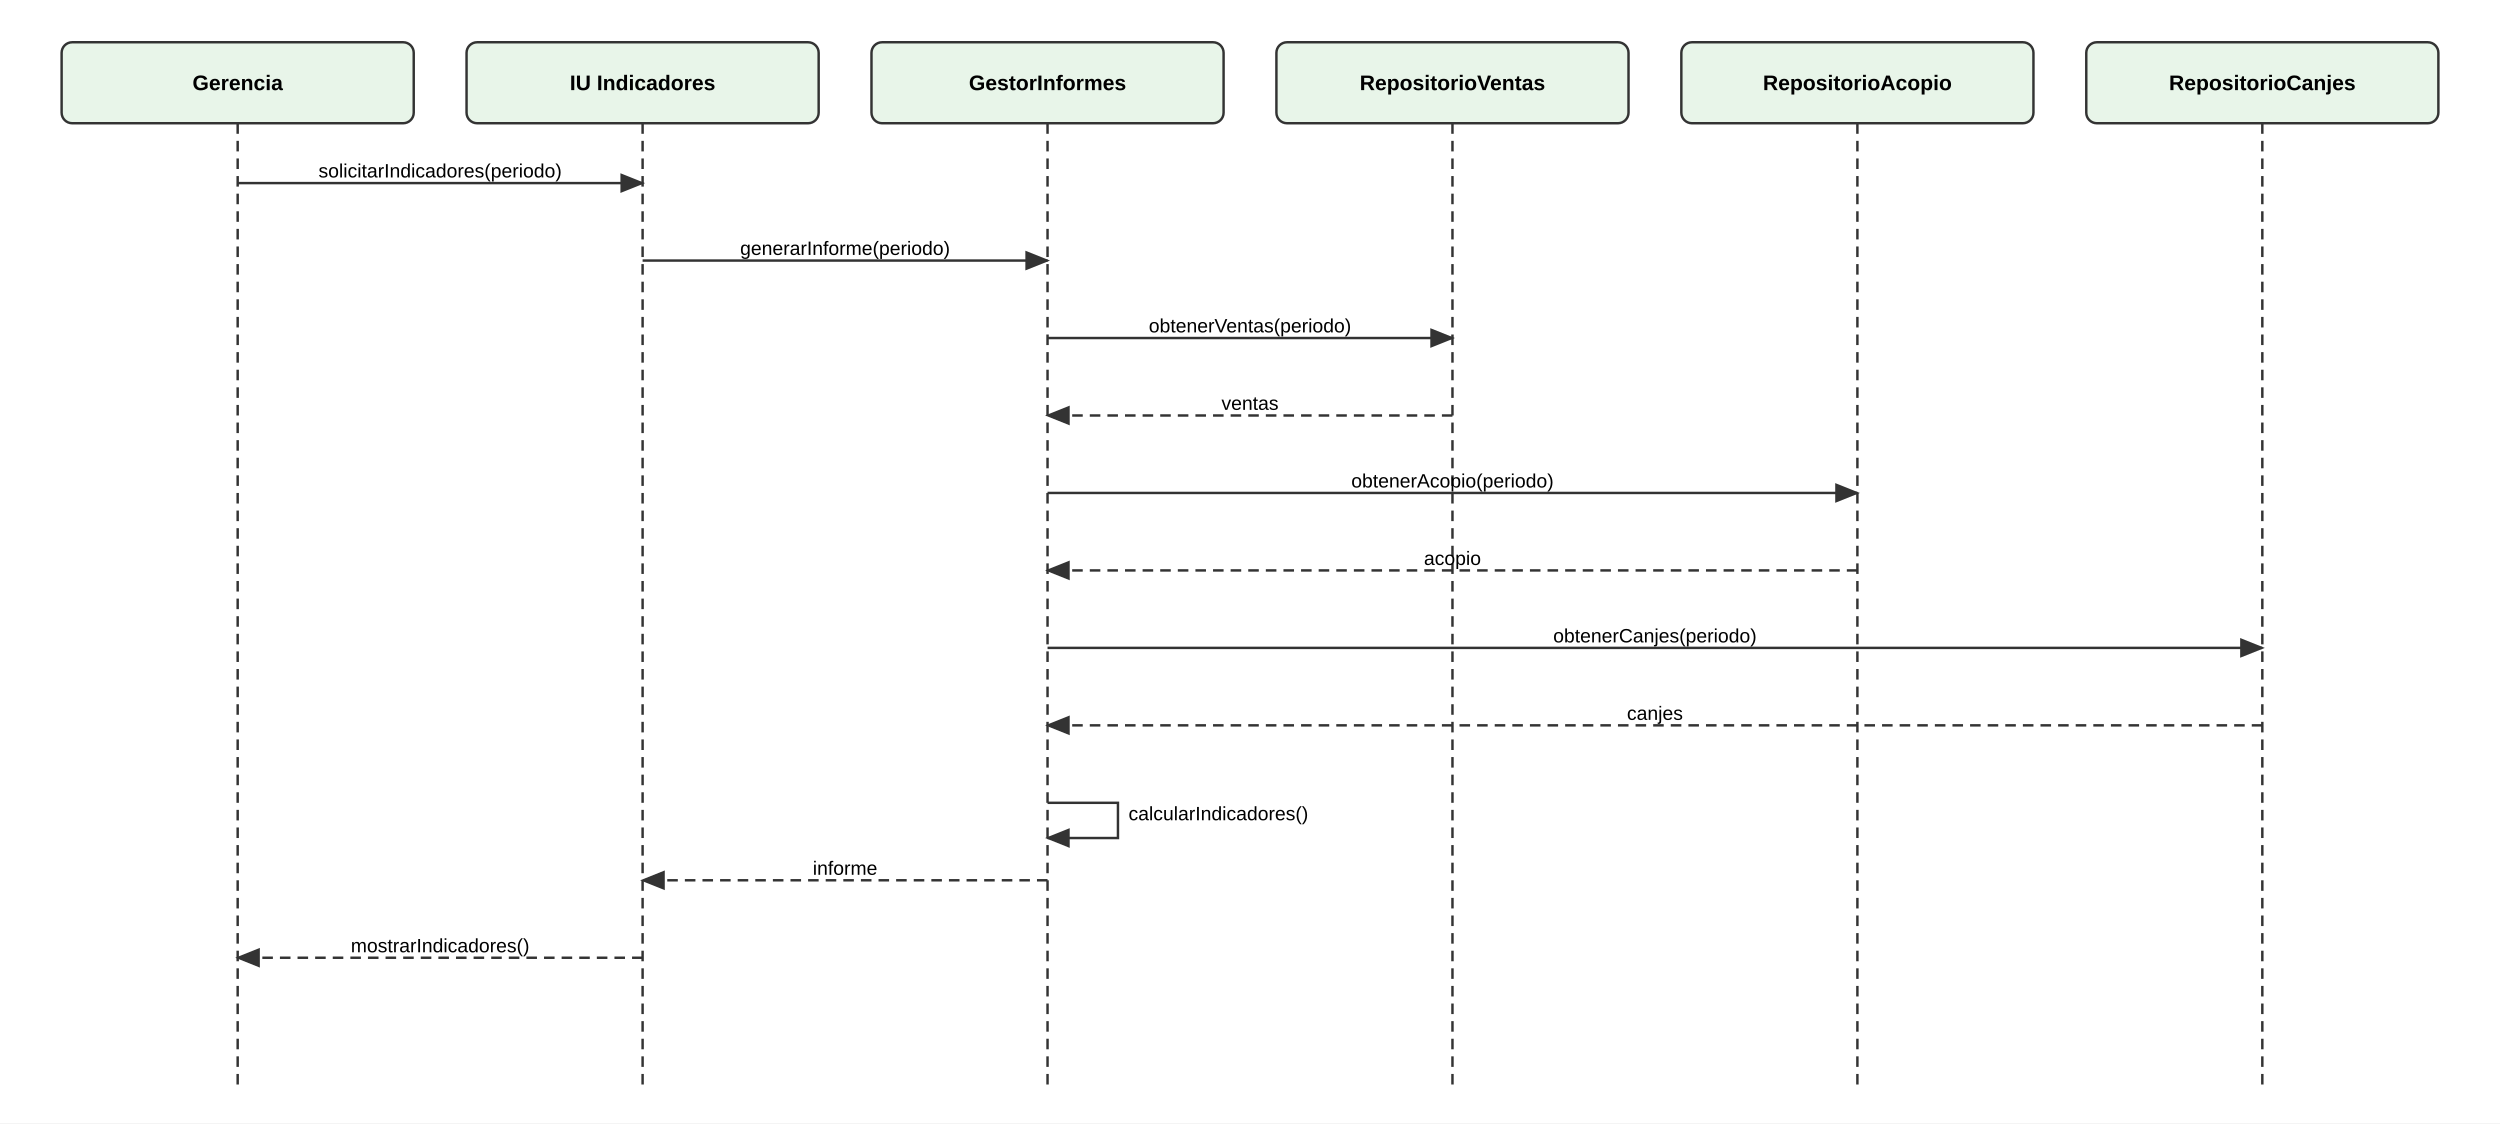
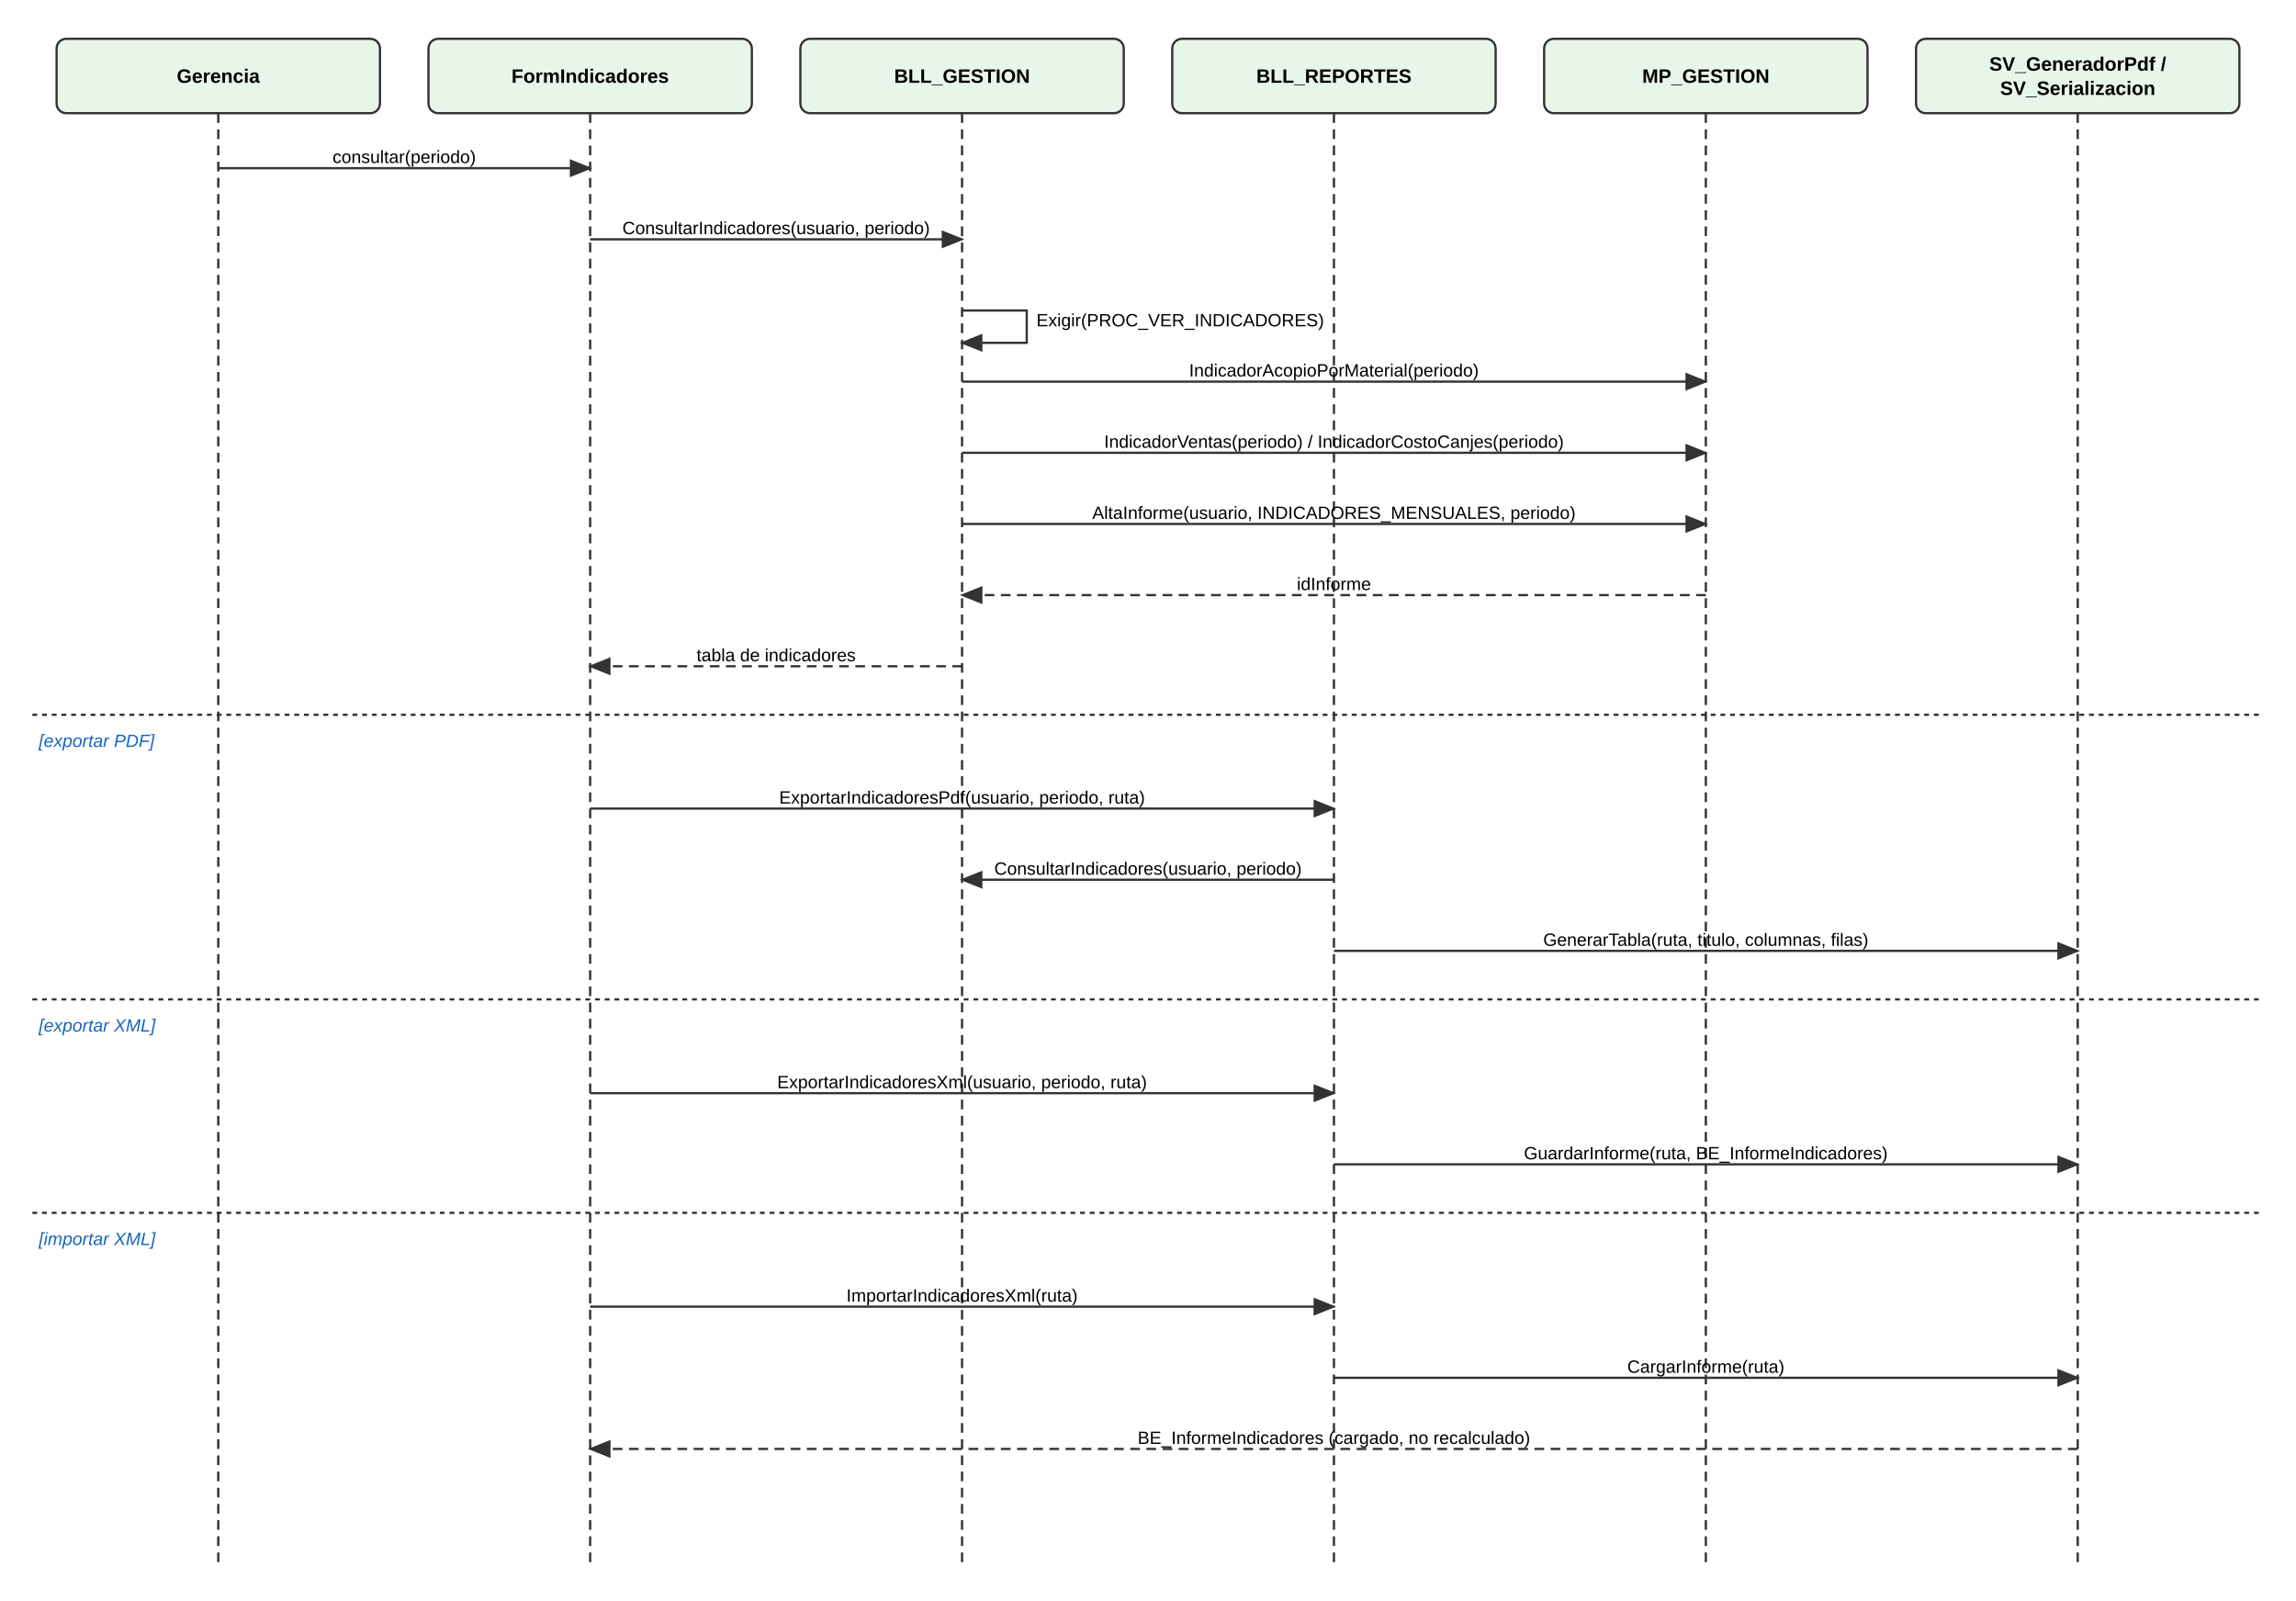
- <svg xmlns="http://www.w3.org/2000/svg" width="1420" height="638" viewBox="0 0 1420 638">
+ <svg xmlns="http://www.w3.org/2000/svg" width="1420" height="990" viewBox="0 0 1420 990">
  <defs>
    <marker id="ah" markerWidth="10" markerHeight="8" refX="9" refY="4" orient="auto">
      <path d="M0,0 L10,4 L0,8 z" fill="#333333" />
    </marker>
  </defs>
-   <rect width="1420" height="638" fill="#ffffff" />
+   <rect width="1420" height="990" fill="#ffffff" />
  <rect x="35.0" y="24.0" width="200.0" height="46.0" rx="6" fill="#e8f5e9" stroke="#333333" stroke-width="1.4" />
  <text x="135.0" y="51.2" text-anchor="middle" font-size="12" font-weight="bold" fill="#000000" font-family="Arial, Helvetica, sans-serif">Gerencia</text>
-   <polyline points="135.0,70.0 135.0,618.0" fill="none" stroke="#333333" stroke-width="1.4" stroke-dasharray="6,4" />
+   <polyline points="135.0,70.0 135.0,970.0" fill="none" stroke="#333333" stroke-width="1.4" stroke-dasharray="6,4" />
  <rect x="265.0" y="24.0" width="200.0" height="46.0" rx="6" fill="#e8f5e9" stroke="#333333" stroke-width="1.4" />
-   <text x="365.0" y="51.2" text-anchor="middle" font-size="12" font-weight="bold" fill="#000000" font-family="Arial, Helvetica, sans-serif">IU Indicadores</text>
-   <polyline points="365.0,70.0 365.0,618.0" fill="none" stroke="#333333" stroke-width="1.4" stroke-dasharray="6,4" />
+   <text x="365.0" y="51.2" text-anchor="middle" font-size="12" font-weight="bold" fill="#000000" font-family="Arial, Helvetica, sans-serif">FormIndicadores</text>
+   <polyline points="365.0,70.0 365.0,970.0" fill="none" stroke="#333333" stroke-width="1.4" stroke-dasharray="6,4" />
  <rect x="495.0" y="24.0" width="200.0" height="46.0" rx="6" fill="#e8f5e9" stroke="#333333" stroke-width="1.4" />
-   <text x="595.0" y="51.2" text-anchor="middle" font-size="12" font-weight="bold" fill="#000000" font-family="Arial, Helvetica, sans-serif">GestorInformes</text>
-   <polyline points="595.0,70.0 595.0,618.0" fill="none" stroke="#333333" stroke-width="1.4" stroke-dasharray="6,4" />
+   <text x="595.0" y="51.2" text-anchor="middle" font-size="12" font-weight="bold" fill="#000000" font-family="Arial, Helvetica, sans-serif">BLL_GESTION</text>
+   <polyline points="595.0,70.0 595.0,970.0" fill="none" stroke="#333333" stroke-width="1.4" stroke-dasharray="6,4" />
  <rect x="725.0" y="24.0" width="200.0" height="46.0" rx="6" fill="#e8f5e9" stroke="#333333" stroke-width="1.4" />
-   <text x="825.0" y="51.2" text-anchor="middle" font-size="12" font-weight="bold" fill="#000000" font-family="Arial, Helvetica, sans-serif">RepositorioVentas</text>
-   <polyline points="825.0,70.0 825.0,618.0" fill="none" stroke="#333333" stroke-width="1.4" stroke-dasharray="6,4" />
+   <text x="825.0" y="51.2" text-anchor="middle" font-size="12" font-weight="bold" fill="#000000" font-family="Arial, Helvetica, sans-serif">BLL_REPORTES</text>
+   <polyline points="825.0,70.0 825.0,970.0" fill="none" stroke="#333333" stroke-width="1.4" stroke-dasharray="6,4" />
  <rect x="955.0" y="24.0" width="200.0" height="46.0" rx="6" fill="#e8f5e9" stroke="#333333" stroke-width="1.4" />
-   <text x="1055.0" y="51.2" text-anchor="middle" font-size="12" font-weight="bold" fill="#000000" font-family="Arial, Helvetica, sans-serif">RepositorioAcopio</text>
-   <polyline points="1055.0,70.0 1055.0,618.0" fill="none" stroke="#333333" stroke-width="1.4" stroke-dasharray="6,4" />
+   <text x="1055.0" y="51.2" text-anchor="middle" font-size="12" font-weight="bold" fill="#000000" font-family="Arial, Helvetica, sans-serif">MP_GESTION</text>
+   <polyline points="1055.0,70.0 1055.0,970.0" fill="none" stroke="#333333" stroke-width="1.4" stroke-dasharray="6,4" />
  <rect x="1185.0" y="24.0" width="200.0" height="46.0" rx="6" fill="#e8f5e9" stroke="#333333" stroke-width="1.4" />
-   <text x="1285.0" y="51.2" text-anchor="middle" font-size="12" font-weight="bold" fill="#000000" font-family="Arial, Helvetica, sans-serif">RepositorioCanjes</text>
-   <polyline points="1285.0,70.0 1285.0,618.0" fill="none" stroke="#333333" stroke-width="1.4" stroke-dasharray="6,4" />
+   <text x="1285.0" y="43.7" text-anchor="middle" font-size="12" font-weight="bold" fill="#000000" font-family="Arial, Helvetica, sans-serif">SV_GeneradorPdf /</text>
+   <text x="1285.0" y="58.7" text-anchor="middle" font-size="12" font-weight="bold" fill="#000000" font-family="Arial, Helvetica, sans-serif">SV_Serializacion</text>
+   <polyline points="1285.0,70.0 1285.0,970.0" fill="none" stroke="#333333" stroke-width="1.4" stroke-dasharray="6,4" />
  <polyline points="135.0,104.0 365.0,104.0" fill="none" stroke="#333333" stroke-width="1.4" marker-end="url(#ah)" />
-   <text x="250.0" y="100.8" text-anchor="middle" font-size="11" font-weight="normal" fill="#000000" font-family="Arial, Helvetica, sans-serif">solicitarIndicadores(periodo)</text>
+   <text x="250.0" y="100.8" text-anchor="middle" font-size="11" font-weight="normal" fill="#000000" font-family="Arial, Helvetica, sans-serif">consultar(periodo)</text>
  <polyline points="365.0,148.0 595.0,148.0" fill="none" stroke="#333333" stroke-width="1.4" marker-end="url(#ah)" />
-   <text x="480.0" y="144.8" text-anchor="middle" font-size="11" font-weight="normal" fill="#000000" font-family="Arial, Helvetica, sans-serif">generarInforme(periodo)</text>
-   <polyline points="595.0,192.0 825.0,192.0" fill="none" stroke="#333333" stroke-width="1.4" marker-end="url(#ah)" />
-   <text x="710.0" y="188.8" text-anchor="middle" font-size="11" font-weight="normal" fill="#000000" font-family="Arial, Helvetica, sans-serif">obtenerVentas(periodo)</text>
-   <polyline points="825.0,236.0 595.0,236.0" fill="none" stroke="#333333" stroke-width="1.4" stroke-dasharray="6,4" marker-end="url(#ah)" />
-   <text x="710.0" y="232.8" text-anchor="middle" font-size="11" font-weight="normal" fill="#000000" font-family="Arial, Helvetica, sans-serif">ventas</text>
+   <text x="480.0" y="144.8" text-anchor="middle" font-size="11" font-weight="normal" fill="#000000" font-family="Arial, Helvetica, sans-serif">ConsultarIndicadores(usuario, periodo)</text>
+   <polyline points="595.0,192.0 635.0,192.0 635.0,212.0 595.0,212.0" fill="none" stroke="#333333" stroke-width="1.4" marker-end="url(#ah)" />
+   <text x="641.0" y="201.8" text-anchor="start" font-size="11" font-weight="normal" fill="#000000" font-family="Arial, Helvetica, sans-serif">Exigir(PROC_VER_INDICADORES)</text>
+   <polyline points="595.0,236.0 1055.0,236.0" fill="none" stroke="#333333" stroke-width="1.4" marker-end="url(#ah)" />
+   <text x="825.0" y="232.8" text-anchor="middle" font-size="11" font-weight="normal" fill="#000000" font-family="Arial, Helvetica, sans-serif">IndicadorAcopioPorMaterial(periodo)</text>
  <polyline points="595.0,280.0 1055.0,280.0" fill="none" stroke="#333333" stroke-width="1.4" marker-end="url(#ah)" />
-   <text x="825.0" y="276.9" text-anchor="middle" font-size="11" font-weight="normal" fill="#000000" font-family="Arial, Helvetica, sans-serif">obtenerAcopio(periodo)</text>
-   <polyline points="1055.0,324.0 595.0,324.0" fill="none" stroke="#333333" stroke-width="1.4" stroke-dasharray="6,4" marker-end="url(#ah)" />
-   <text x="825.0" y="320.9" text-anchor="middle" font-size="11" font-weight="normal" fill="#000000" font-family="Arial, Helvetica, sans-serif">acopio</text>
-   <polyline points="595.0,368.0 1285.0,368.0" fill="none" stroke="#333333" stroke-width="1.4" marker-end="url(#ah)" />
-   <text x="940.0" y="364.9" text-anchor="middle" font-size="11" font-weight="normal" fill="#000000" font-family="Arial, Helvetica, sans-serif">obtenerCanjes(periodo)</text>
-   <polyline points="1285.0,412.0 595.0,412.0" fill="none" stroke="#333333" stroke-width="1.4" stroke-dasharray="6,4" marker-end="url(#ah)" />
-   <text x="940.0" y="408.9" text-anchor="middle" font-size="11" font-weight="normal" fill="#000000" font-family="Arial, Helvetica, sans-serif">canjes</text>
-   <polyline points="595.0,456.0 635.0,456.0 635.0,476.0 595.0,476.0" fill="none" stroke="#333333" stroke-width="1.4" marker-end="url(#ah)" />
-   <text x="641.0" y="465.9" text-anchor="start" font-size="11" font-weight="normal" fill="#000000" font-family="Arial, Helvetica, sans-serif">calcularIndicadores()</text>
-   <polyline points="595.0,500.0 365.0,500.0" fill="none" stroke="#333333" stroke-width="1.4" stroke-dasharray="6,4" marker-end="url(#ah)" />
-   <text x="480.0" y="496.9" text-anchor="middle" font-size="11" font-weight="normal" fill="#000000" font-family="Arial, Helvetica, sans-serif">informe</text>
-   <polyline points="365.0,544.0 135.0,544.0" fill="none" stroke="#333333" stroke-width="1.4" stroke-dasharray="6,4" marker-end="url(#ah)" />
-   <text x="250.0" y="540.9" text-anchor="middle" font-size="11" font-weight="normal" fill="#000000" font-family="Arial, Helvetica, sans-serif">mostrarIndicadores()</text>
+   <text x="825.0" y="276.9" text-anchor="middle" font-size="11" font-weight="normal" fill="#000000" font-family="Arial, Helvetica, sans-serif">IndicadorVentas(periodo) / IndicadorCostoCanjes(periodo)</text>
+   <polyline points="595.0,324.0 1055.0,324.0" fill="none" stroke="#333333" stroke-width="1.4" marker-end="url(#ah)" />
+   <text x="825.0" y="320.9" text-anchor="middle" font-size="11" font-weight="normal" fill="#000000" font-family="Arial, Helvetica, sans-serif">AltaInforme(usuario, INDICADORES_MENSUALES, periodo)</text>
+   <polyline points="1055.0,368.0 595.0,368.0" fill="none" stroke="#333333" stroke-width="1.4" stroke-dasharray="6,4" marker-end="url(#ah)" />
+   <text x="825.0" y="364.9" text-anchor="middle" font-size="11" font-weight="normal" fill="#000000" font-family="Arial, Helvetica, sans-serif">idInforme</text>
+   <polyline points="595.0,412.0 365.0,412.0" fill="none" stroke="#333333" stroke-width="1.4" stroke-dasharray="6,4" marker-end="url(#ah)" />
+   <text x="480.0" y="408.9" text-anchor="middle" font-size="11" font-weight="normal" fill="#000000" font-family="Arial, Helvetica, sans-serif">tabla de indicadores</text>
+   <polyline points="20.0,442.0 1400.0,442.0" fill="none" stroke="#333333" stroke-width="1.4" stroke-dasharray="3,3" />
+   <text x="24.0" y="461.9" text-anchor="start" font-size="11" font-weight="normal" fill="#1565c0" font-family="Arial, Helvetica, sans-serif" font-style="italic">[exportar PDF]</text>
+   <polyline points="365.0,500.0 825.0,500.0" fill="none" stroke="#333333" stroke-width="1.4" marker-end="url(#ah)" />
+   <text x="595.0" y="496.9" text-anchor="middle" font-size="11" font-weight="normal" fill="#000000" font-family="Arial, Helvetica, sans-serif">ExportarIndicadoresPdf(usuario, periodo, ruta)</text>
+   <polyline points="825.0,544.0 595.0,544.0" fill="none" stroke="#333333" stroke-width="1.4" marker-end="url(#ah)" />
+   <text x="710.0" y="540.9" text-anchor="middle" font-size="11" font-weight="normal" fill="#000000" font-family="Arial, Helvetica, sans-serif">ConsultarIndicadores(usuario, periodo)</text>
+   <polyline points="825.0,588.0 1285.0,588.0" fill="none" stroke="#333333" stroke-width="1.4" marker-end="url(#ah)" />
+   <text x="1055.0" y="584.9" text-anchor="middle" font-size="11" font-weight="normal" fill="#000000" font-family="Arial, Helvetica, sans-serif">GenerarTabla(ruta, titulo, columnas, filas)</text>
+   <polyline points="20.0,618.0 1400.0,618.0" fill="none" stroke="#333333" stroke-width="1.4" stroke-dasharray="3,3" />
+   <text x="24.0" y="637.9" text-anchor="start" font-size="11" font-weight="normal" fill="#1565c0" font-family="Arial, Helvetica, sans-serif" font-style="italic">[exportar XML]</text>
+   <polyline points="365.0,676.0 825.0,676.0" fill="none" stroke="#333333" stroke-width="1.4" marker-end="url(#ah)" />
+   <text x="595.0" y="672.9" text-anchor="middle" font-size="11" font-weight="normal" fill="#000000" font-family="Arial, Helvetica, sans-serif">ExportarIndicadoresXml(usuario, periodo, ruta)</text>
+   <polyline points="825.0,720.0 1285.0,720.0" fill="none" stroke="#333333" stroke-width="1.4" marker-end="url(#ah)" />
+   <text x="1055.0" y="716.9" text-anchor="middle" font-size="11" font-weight="normal" fill="#000000" font-family="Arial, Helvetica, sans-serif">GuardarInforme(ruta, BE_InformeIndicadores)</text>
+   <polyline points="20.0,750.0 1400.0,750.0" fill="none" stroke="#333333" stroke-width="1.4" stroke-dasharray="3,3" />
+   <text x="24.0" y="769.9" text-anchor="start" font-size="11" font-weight="normal" fill="#1565c0" font-family="Arial, Helvetica, sans-serif" font-style="italic">[importar XML]</text>
+   <polyline points="365.0,808.0 825.0,808.0" fill="none" stroke="#333333" stroke-width="1.4" marker-end="url(#ah)" />
+   <text x="595.0" y="804.9" text-anchor="middle" font-size="11" font-weight="normal" fill="#000000" font-family="Arial, Helvetica, sans-serif">ImportarIndicadoresXml(ruta)</text>
+   <polyline points="825.0,852.0 1285.0,852.0" fill="none" stroke="#333333" stroke-width="1.4" marker-end="url(#ah)" />
+   <text x="1055.0" y="848.9" text-anchor="middle" font-size="11" font-weight="normal" fill="#000000" font-family="Arial, Helvetica, sans-serif">CargarInforme(ruta)</text>
+   <polyline points="1285.0,896.0 365.0,896.0" fill="none" stroke="#333333" stroke-width="1.4" stroke-dasharray="6,4" marker-end="url(#ah)" />
+   <text x="825.0" y="892.9" text-anchor="middle" font-size="11" font-weight="normal" fill="#000000" font-family="Arial, Helvetica, sans-serif">BE_InformeIndicadores (cargado, no recalculado)</text>
</svg>
